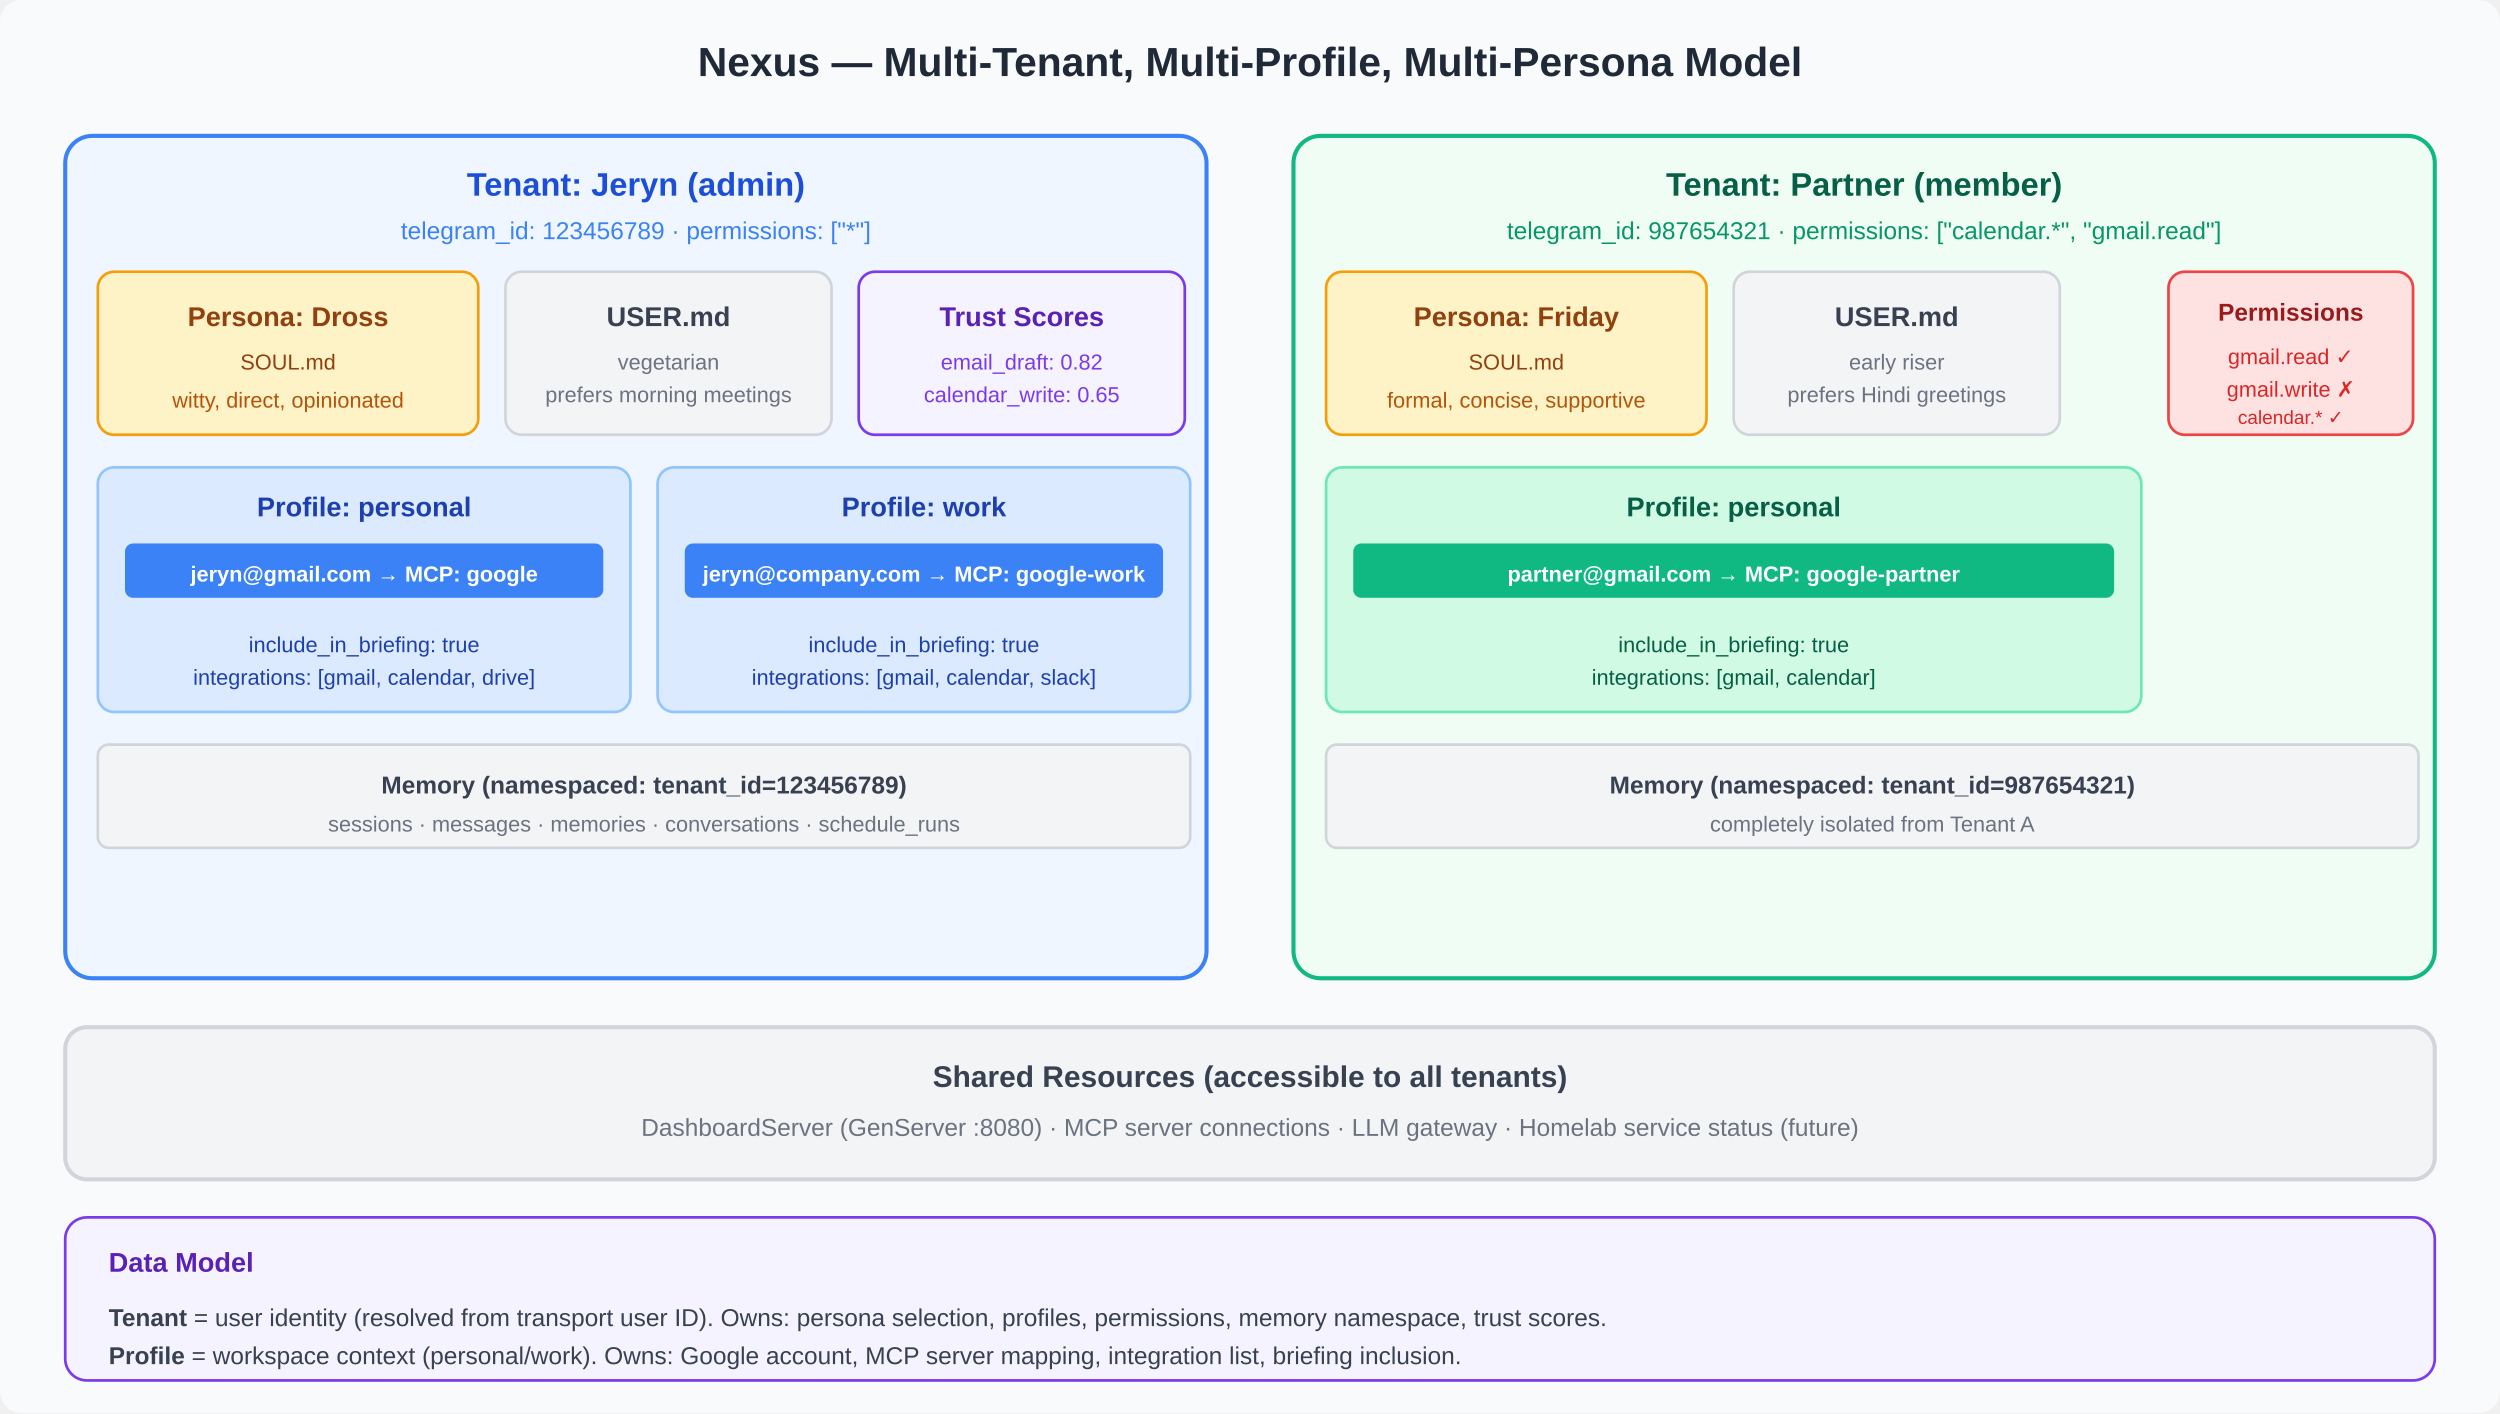
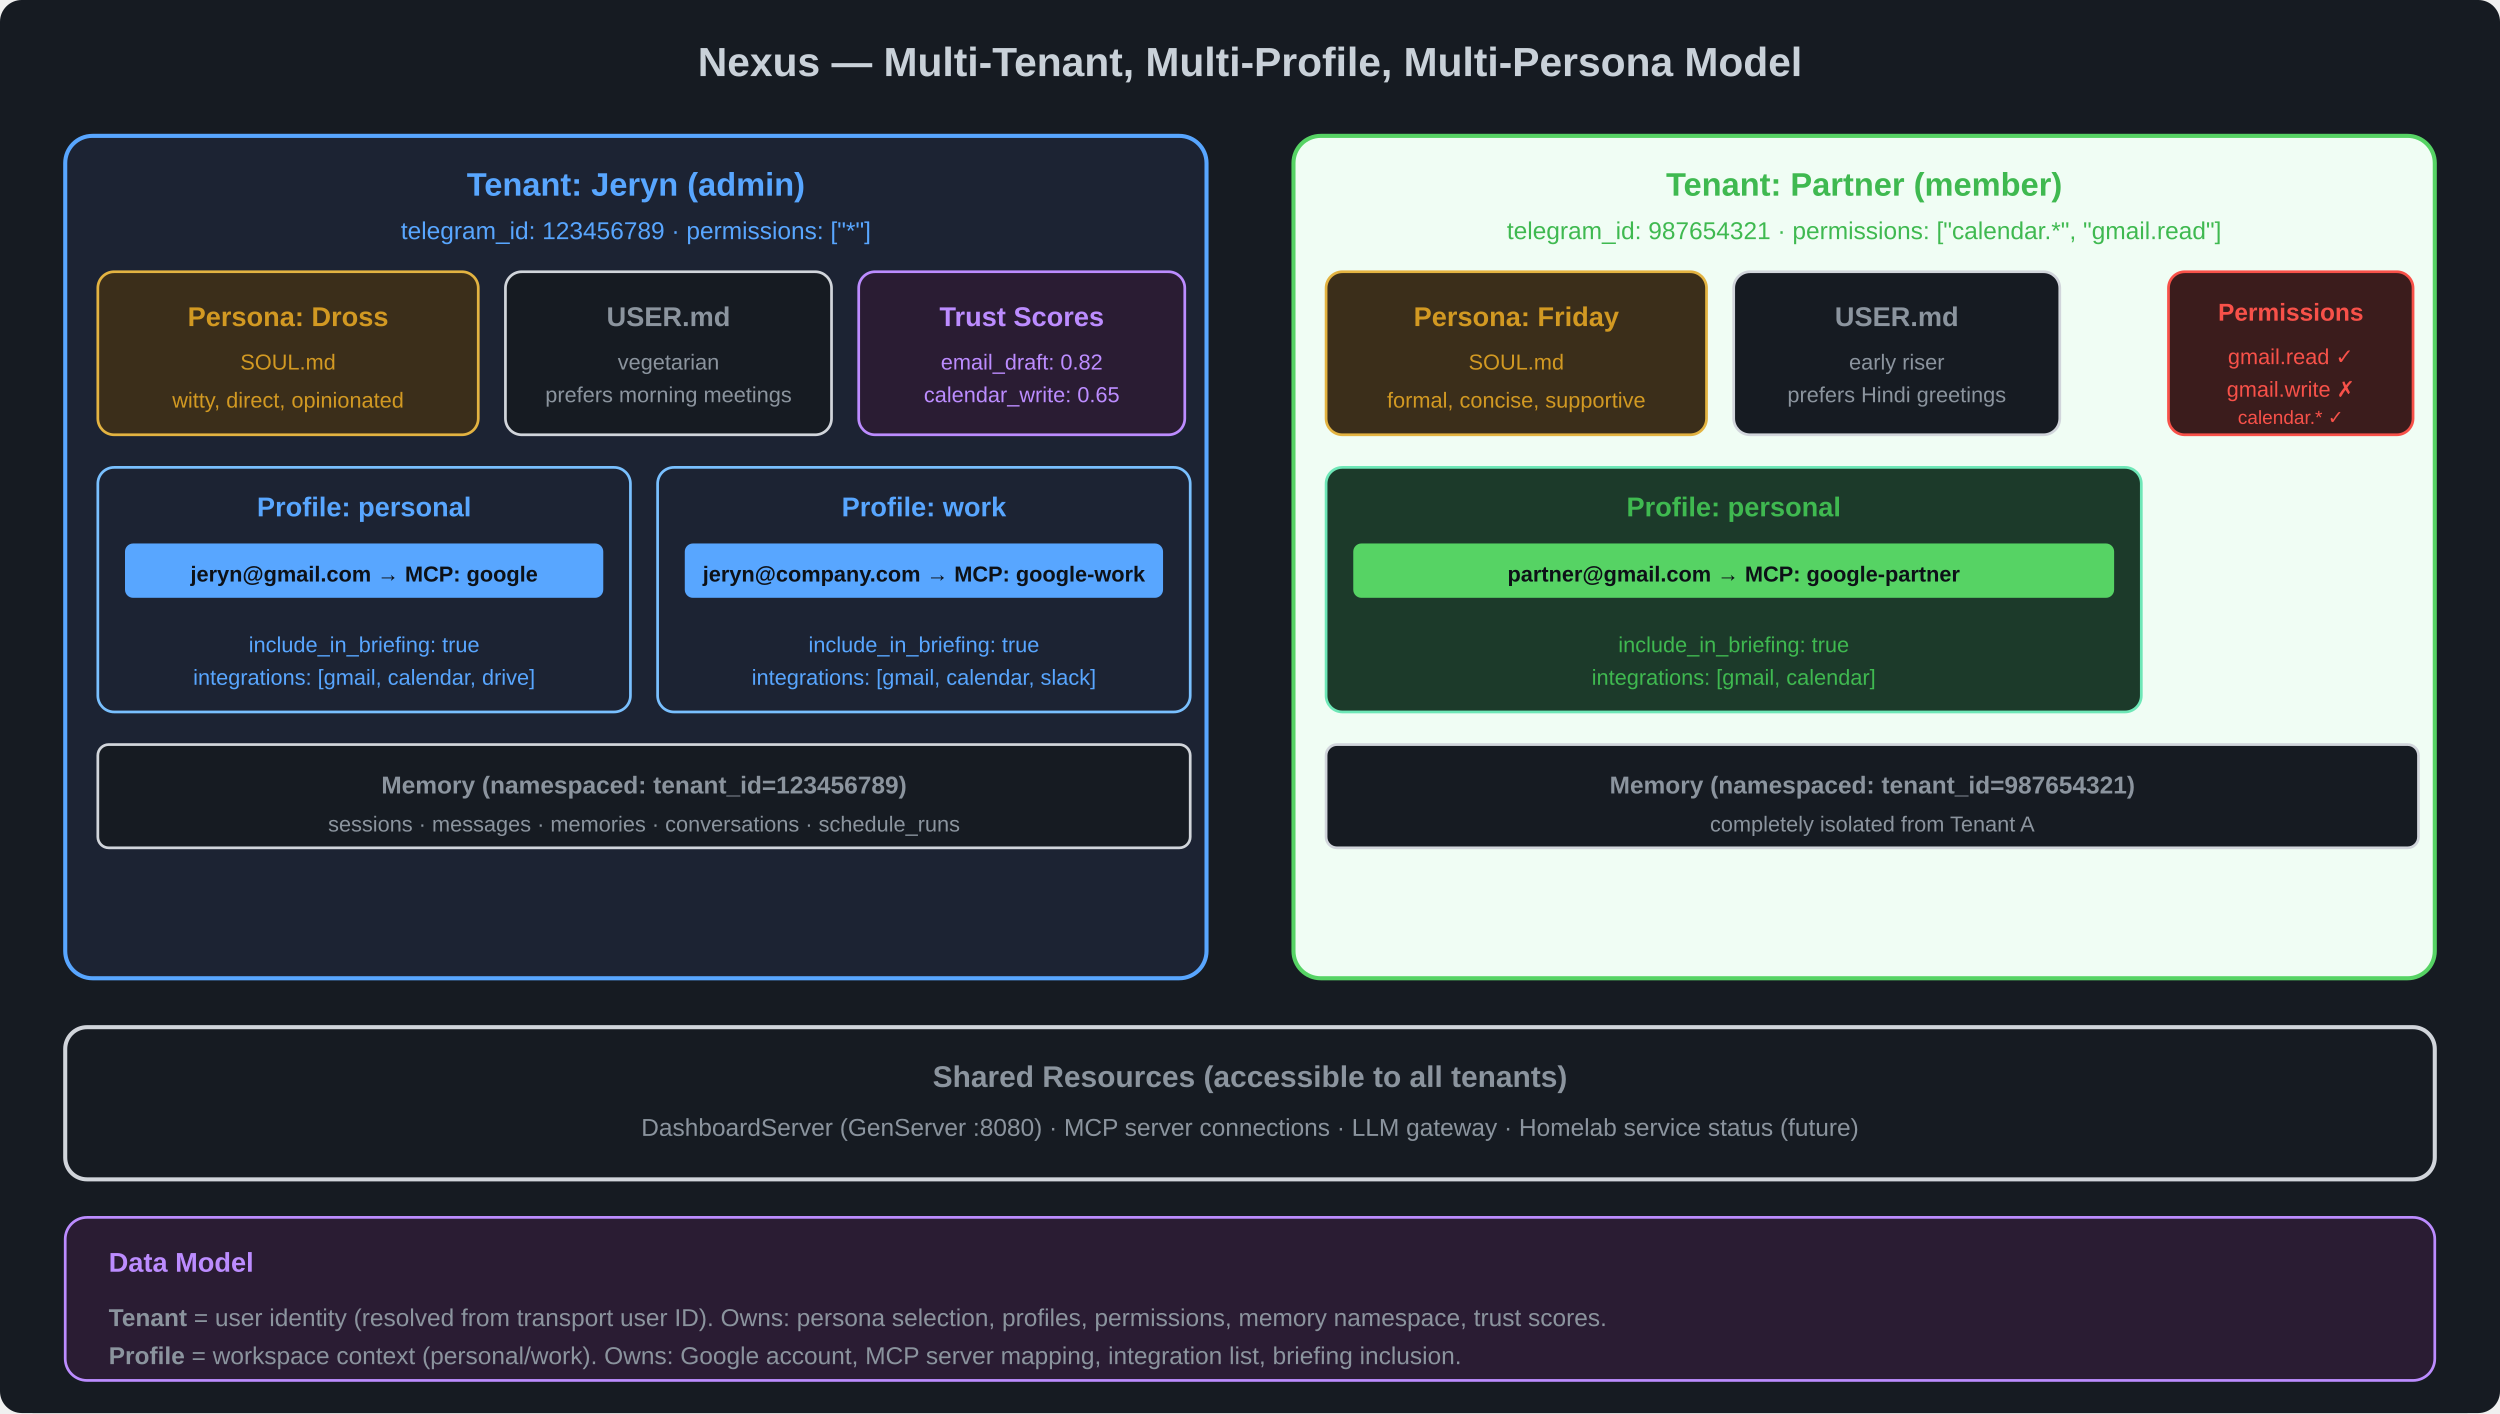
<svg xmlns="http://www.w3.org/2000/svg" viewBox="0 0 920 520" font-family="Arial, Helvetica, sans-serif">
  <defs>
    <marker id="ar" markerWidth="7" markerHeight="5" refX="7" refY="2.5" orient="auto">
-       <path d="M0,0 L7,2.5 L0,5 Z" fill="#6B7280" />
+       <path d="M0,0 L7,2.5 L0,5 Z" fill="#8b949e" />
    </marker>
  </defs>
-   <rect width="920" height="520" fill="#F9FAFB" rx="8" />
-   <text x="460" y="28" text-anchor="middle" font-size="15" font-weight="700" fill="#1F2937">Nexus — Multi-Tenant, Multi-Profile, Multi-Persona Model</text>
-   <rect x="24" y="50" width="420" height="310" rx="10" fill="#EFF6FF" stroke="#3B82F6" stroke-width="1.5" />
-   <text x="234" y="72" text-anchor="middle" font-size="12" font-weight="700" fill="#1D4ED8">Tenant: Jeryn (admin)</text>
-   <text x="234" y="88" text-anchor="middle" font-size="9" fill="#3B82F6">telegram_id: 123456789 · permissions: ["*"]</text>
-   <rect x="36" y="100" width="140" height="60" rx="6" fill="#FEF3C7" stroke="#F59E0B" stroke-width="1" />
-   <text x="106" y="120" text-anchor="middle" font-size="10" font-weight="700" fill="#92400E">Persona: Dross</text>
-   <text x="106" y="136" text-anchor="middle" font-size="8" fill="#92400E">SOUL.md</text>
-   <text x="106" y="150" text-anchor="middle" font-size="8" fill="#B45309">witty, direct, opinionated</text>
-   <rect x="186" y="100" width="120" height="60" rx="6" fill="#F3F4F6" stroke="#D1D5DB" stroke-width="1" />
-   <text x="246" y="120" text-anchor="middle" font-size="10" font-weight="700" fill="#374151">USER.md</text>
-   <text x="246" y="136" text-anchor="middle" font-size="8" fill="#6B7280">vegetarian</text>
-   <text x="246" y="148" text-anchor="middle" font-size="8" fill="#6B7280">prefers morning meetings</text>
-   <rect x="36" y="172" width="196" height="90" rx="6" fill="#DBEAFE" stroke="#93C5FD" stroke-width="1" />
-   <text x="134" y="190" text-anchor="middle" font-size="10" font-weight="600" fill="#1E40AF">Profile: personal</text>
-   <rect x="46" y="200" width="176" height="20" rx="3" fill="#3B82F6" />
-   <text x="134" y="214" text-anchor="middle" font-size="8" font-weight="600" fill="#FFFFFF">jeryn@gmail.com → MCP: google</text>
-   <text x="134" y="240" text-anchor="middle" font-size="8" fill="#1E40AF">include_in_briefing: true</text>
-   <text x="134" y="252" text-anchor="middle" font-size="8" fill="#1E40AF">integrations: [gmail, calendar, drive]</text>
-   <rect x="242" y="172" width="196" height="90" rx="6" fill="#DBEAFE" stroke="#93C5FD" stroke-width="1" />
-   <text x="340" y="190" text-anchor="middle" font-size="10" font-weight="600" fill="#1E40AF">Profile: work</text>
-   <rect x="252" y="200" width="176" height="20" rx="3" fill="#3B82F6" />
-   <text x="340" y="214" text-anchor="middle" font-size="8" font-weight="600" fill="#FFFFFF">jeryn@company.com → MCP: google-work</text>
-   <text x="340" y="240" text-anchor="middle" font-size="8" fill="#1E40AF">include_in_briefing: true</text>
-   <text x="340" y="252" text-anchor="middle" font-size="8" fill="#1E40AF">integrations: [gmail, calendar, slack]</text>
-   <rect x="36" y="274" width="402" height="38" rx="4" fill="#F3F4F6" stroke="#D1D5DB" stroke-width="1" />
-   <text x="237" y="292" text-anchor="middle" font-size="9" font-weight="600" fill="#374151">Memory (namespaced: tenant_id=123456789)</text>
-   <text x="237" y="306" text-anchor="middle" font-size="8" fill="#6B7280">sessions · messages · memories · conversations · schedule_runs</text>
-   <rect x="316" y="100" width="120" height="60" rx="6" fill="#F5F3FF" stroke="#7C3AED" stroke-width="1" />
-   <text x="376" y="120" text-anchor="middle" font-size="10" font-weight="700" fill="#5B21B6">Trust Scores</text>
-   <text x="376" y="136" text-anchor="middle" font-size="8" fill="#7C3AED">email_draft: 0.82</text>
-   <text x="376" y="148" text-anchor="middle" font-size="8" fill="#7C3AED">calendar_write: 0.65</text>
-   <rect x="476" y="50" width="420" height="310" rx="10" fill="#F0FDF4" stroke="#10B981" stroke-width="1.5" />
-   <text x="686" y="72" text-anchor="middle" font-size="12" font-weight="700" fill="#065F46">Tenant: Partner (member)</text>
-   <text x="686" y="88" text-anchor="middle" font-size="9" fill="#059669">telegram_id: 987654321 · permissions: ["calendar.*", "gmail.read"]</text>
-   <rect x="488" y="100" width="140" height="60" rx="6" fill="#FEF3C7" stroke="#F59E0B" stroke-width="1" />
-   <text x="558" y="120" text-anchor="middle" font-size="10" font-weight="700" fill="#92400E">Persona: Friday</text>
-   <text x="558" y="136" text-anchor="middle" font-size="8" fill="#92400E">SOUL.md</text>
-   <text x="558" y="150" text-anchor="middle" font-size="8" fill="#B45309">formal, concise, supportive</text>
-   <rect x="638" y="100" width="120" height="60" rx="6" fill="#F3F4F6" stroke="#D1D5DB" stroke-width="1" />
-   <text x="698" y="120" text-anchor="middle" font-size="10" font-weight="700" fill="#374151">USER.md</text>
-   <text x="698" y="136" text-anchor="middle" font-size="8" fill="#6B7280">early riser</text>
-   <text x="698" y="148" text-anchor="middle" font-size="8" fill="#6B7280">prefers Hindi greetings</text>
-   <rect x="488" y="172" width="300" height="90" rx="6" fill="#D1FAE5" stroke="#6EE7B7" stroke-width="1" />
-   <text x="638" y="190" text-anchor="middle" font-size="10" font-weight="600" fill="#065F46">Profile: personal</text>
-   <rect x="498" y="200" width="280" height="20" rx="3" fill="#10B981" />
-   <text x="638" y="214" text-anchor="middle" font-size="8" font-weight="600" fill="#FFFFFF">partner@gmail.com → MCP: google-partner</text>
-   <text x="638" y="240" text-anchor="middle" font-size="8" fill="#065F46">include_in_briefing: true</text>
-   <text x="638" y="252" text-anchor="middle" font-size="8" fill="#065F46">integrations: [gmail, calendar]</text>
-   <rect x="488" y="274" width="402" height="38" rx="4" fill="#F3F4F6" stroke="#D1D5DB" stroke-width="1" />
-   <text x="689" y="292" text-anchor="middle" font-size="9" font-weight="600" fill="#374151">Memory (namespaced: tenant_id=987654321)</text>
-   <text x="689" y="306" text-anchor="middle" font-size="8" fill="#6B7280">completely isolated from Tenant A</text>
-   <rect x="798" y="100" width="90" height="60" rx="6" fill="#FEE2E2" stroke="#EF4444" stroke-width="1" />
-   <text x="843" y="118" text-anchor="middle" font-size="9" font-weight="700" fill="#991B1B">Permissions</text>
-   <text x="843" y="134" text-anchor="middle" font-size="8" fill="#DC2626">gmail.read ✓</text>
-   <text x="843" y="146" text-anchor="middle" font-size="8" fill="#DC2626">gmail.write ✗</text>
-   <text x="843" y="156" text-anchor="middle" font-size="7" fill="#DC2626">calendar.* ✓</text>
-   <rect x="24" y="378" width="872" height="56" rx="8" fill="#F3F4F6" stroke="#D1D5DB" stroke-width="1.5" />
-   <text x="460" y="400" text-anchor="middle" font-size="11" font-weight="700" fill="#374151">Shared Resources (accessible to all tenants)</text>
-   <text x="460" y="418" text-anchor="middle" font-size="9" fill="#6B7280">DashboardServer (GenServer :8080) · MCP server connections · LLM gateway · Homelab service status (future)</text>
-   <rect x="24" y="448" width="872" height="60" rx="8" fill="#F5F3FF" stroke="#7C3AED" stroke-width="1" />
-   <text x="40" y="468" font-size="10" font-weight="700" fill="#5B21B6">Data Model</text>
-   <text x="40" y="488" font-size="9" fill="#374151">
+   <rect width="920" height="520" rx="12" fill="#161b22" />
+   <rect width="920" height="520" fill="#161b22" rx="8" />
+   <text x="460" y="28" text-anchor="middle" font-size="15" font-weight="700" fill="#c9d1d9">Nexus — Multi-Tenant, Multi-Profile, Multi-Persona Model</text>
+   <rect x="24" y="50" width="420" height="310" rx="10" fill="#1c2333" stroke="#58a6ff" stroke-width="1.5" />
+   <text x="234" y="72" text-anchor="middle" font-size="12" font-weight="700" fill="#58a6ff">Tenant: Jeryn (admin)</text>
+   <text x="234" y="88" text-anchor="middle" font-size="9" fill="#58a6ff">telegram_id: 123456789 · permissions: ["*"]</text>
+   <rect x="36" y="100" width="140" height="60" rx="6" fill="#3b2e1a" stroke="#e3b341" stroke-width="1" />
+   <text x="106" y="120" text-anchor="middle" font-size="10" font-weight="700" fill="#d29922">Persona: Dross</text>
+   <text x="106" y="136" text-anchor="middle" font-size="8" fill="#d29922">SOUL.md</text>
+   <text x="106" y="150" text-anchor="middle" font-size="8" fill="#d29922">witty, direct, opinionated</text>
+   <rect x="186" y="100" width="120" height="60" rx="6" fill="#161b22" stroke="#D1D5DB" stroke-width="1" />
+   <text x="246" y="120" text-anchor="middle" font-size="10" font-weight="700" fill="#8b949e">USER.md</text>
+   <text x="246" y="136" text-anchor="middle" font-size="8" fill="#8b949e">vegetarian</text>
+   <text x="246" y="148" text-anchor="middle" font-size="8" fill="#8b949e">prefers morning meetings</text>
+   <rect x="36" y="172" width="196" height="90" rx="6" fill="#1c2333" stroke="#79c0ff" stroke-width="1" />
+   <text x="134" y="190" text-anchor="middle" font-size="10" font-weight="600" fill="#58a6ff">Profile: personal</text>
+   <rect x="46" y="200" width="176" height="20" rx="3" fill="#58a6ff" />
+   <text x="134" y="214" text-anchor="middle" font-size="8" font-weight="600" fill="#0d1117">jeryn@gmail.com → MCP: google</text>
+   <text x="134" y="240" text-anchor="middle" font-size="8" fill="#58a6ff">include_in_briefing: true</text>
+   <text x="134" y="252" text-anchor="middle" font-size="8" fill="#58a6ff">integrations: [gmail, calendar, drive]</text>
+   <rect x="242" y="172" width="196" height="90" rx="6" fill="#1c2333" stroke="#79c0ff" stroke-width="1" />
+   <text x="340" y="190" text-anchor="middle" font-size="10" font-weight="600" fill="#58a6ff">Profile: work</text>
+   <rect x="252" y="200" width="176" height="20" rx="3" fill="#58a6ff" />
+   <text x="340" y="214" text-anchor="middle" font-size="8" font-weight="600" fill="#0d1117">jeryn@company.com → MCP: google-work</text>
+   <text x="340" y="240" text-anchor="middle" font-size="8" fill="#58a6ff">include_in_briefing: true</text>
+   <text x="340" y="252" text-anchor="middle" font-size="8" fill="#58a6ff">integrations: [gmail, calendar, slack]</text>
+   <rect x="36" y="274" width="402" height="38" rx="4" fill="#161b22" stroke="#D1D5DB" stroke-width="1" />
+   <text x="237" y="292" text-anchor="middle" font-size="9" font-weight="600" fill="#8b949e">Memory (namespaced: tenant_id=123456789)</text>
+   <text x="237" y="306" text-anchor="middle" font-size="8" fill="#8b949e">sessions · messages · memories · conversations · schedule_runs</text>
+   <rect x="316" y="100" width="120" height="60" rx="6" fill="#2a1c33" stroke="#bc8cff" stroke-width="1" />
+   <text x="376" y="120" text-anchor="middle" font-size="10" font-weight="700" fill="#bc8cff">Trust Scores</text>
+   <text x="376" y="136" text-anchor="middle" font-size="8" fill="#bc8cff">email_draft: 0.82</text>
+   <text x="376" y="148" text-anchor="middle" font-size="8" fill="#bc8cff">calendar_write: 0.65</text>
+   <rect x="476" y="50" width="420" height="310" rx="10" fill="#F0FDF4" stroke="#56d364" stroke-width="1.5" />
+   <text x="686" y="72" text-anchor="middle" font-size="12" font-weight="700" fill="#3fb950">Tenant: Partner (member)</text>
+   <text x="686" y="88" text-anchor="middle" font-size="9" fill="#3fb950">telegram_id: 987654321 · permissions: ["calendar.*", "gmail.read"]</text>
+   <rect x="488" y="100" width="140" height="60" rx="6" fill="#3b2e1a" stroke="#e3b341" stroke-width="1" />
+   <text x="558" y="120" text-anchor="middle" font-size="10" font-weight="700" fill="#d29922">Persona: Friday</text>
+   <text x="558" y="136" text-anchor="middle" font-size="8" fill="#d29922">SOUL.md</text>
+   <text x="558" y="150" text-anchor="middle" font-size="8" fill="#d29922">formal, concise, supportive</text>
+   <rect x="638" y="100" width="120" height="60" rx="6" fill="#161b22" stroke="#D1D5DB" stroke-width="1" />
+   <text x="698" y="120" text-anchor="middle" font-size="10" font-weight="700" fill="#8b949e">USER.md</text>
+   <text x="698" y="136" text-anchor="middle" font-size="8" fill="#8b949e">early riser</text>
+   <text x="698" y="148" text-anchor="middle" font-size="8" fill="#8b949e">prefers Hindi greetings</text>
+   <rect x="488" y="172" width="300" height="90" rx="6" fill="#1c3a2a" stroke="#6EE7B7" stroke-width="1" />
+   <text x="638" y="190" text-anchor="middle" font-size="10" font-weight="600" fill="#3fb950">Profile: personal</text>
+   <rect x="498" y="200" width="280" height="20" rx="3" fill="#56d364" />
+   <text x="638" y="214" text-anchor="middle" font-size="8" font-weight="600" fill="#0d1117">partner@gmail.com → MCP: google-partner</text>
+   <text x="638" y="240" text-anchor="middle" font-size="8" fill="#3fb950">include_in_briefing: true</text>
+   <text x="638" y="252" text-anchor="middle" font-size="8" fill="#3fb950">integrations: [gmail, calendar]</text>
+   <rect x="488" y="274" width="402" height="38" rx="4" fill="#161b22" stroke="#D1D5DB" stroke-width="1" />
+   <text x="689" y="292" text-anchor="middle" font-size="9" font-weight="600" fill="#8b949e">Memory (namespaced: tenant_id=987654321)</text>
+   <text x="689" y="306" text-anchor="middle" font-size="8" fill="#8b949e">completely isolated from Tenant A</text>
+   <rect x="798" y="100" width="90" height="60" rx="6" fill="#3b1c1c" stroke="#f85149" stroke-width="1" />
+   <text x="843" y="118" text-anchor="middle" font-size="9" font-weight="700" fill="#f85149">Permissions</text>
+   <text x="843" y="134" text-anchor="middle" font-size="8" fill="#f85149">gmail.read ✓</text>
+   <text x="843" y="146" text-anchor="middle" font-size="8" fill="#f85149">gmail.write ✗</text>
+   <text x="843" y="156" text-anchor="middle" font-size="7" fill="#f85149">calendar.* ✓</text>
+   <rect x="24" y="378" width="872" height="56" rx="8" fill="#161b22" stroke="#D1D5DB" stroke-width="1.5" />
+   <text x="460" y="400" text-anchor="middle" font-size="11" font-weight="700" fill="#8b949e">Shared Resources (accessible to all tenants)</text>
+   <text x="460" y="418" text-anchor="middle" font-size="9" fill="#8b949e">DashboardServer (GenServer :8080) · MCP server connections · LLM gateway · Homelab service status (future)</text>
+   <rect x="24" y="448" width="872" height="60" rx="8" fill="#2a1c33" stroke="#bc8cff" stroke-width="1" />
+   <text x="40" y="468" font-size="10" font-weight="700" fill="#bc8cff">Data Model</text>
+   <text x="40" y="488" font-size="9" fill="#8b949e">
    <tspan font-weight="600">Tenant</tspan> = user identity (resolved from transport user ID). Owns: persona selection, profiles, permissions, memory namespace, trust scores.</text>
-   <text x="40" y="502" font-size="9" fill="#374151">
+   <text x="40" y="502" font-size="9" fill="#8b949e">
    <tspan font-weight="600">Profile</tspan> = workspace context (personal/work). Owns: Google account, MCP server mapping, integration list, briefing inclusion.</text>
</svg>
